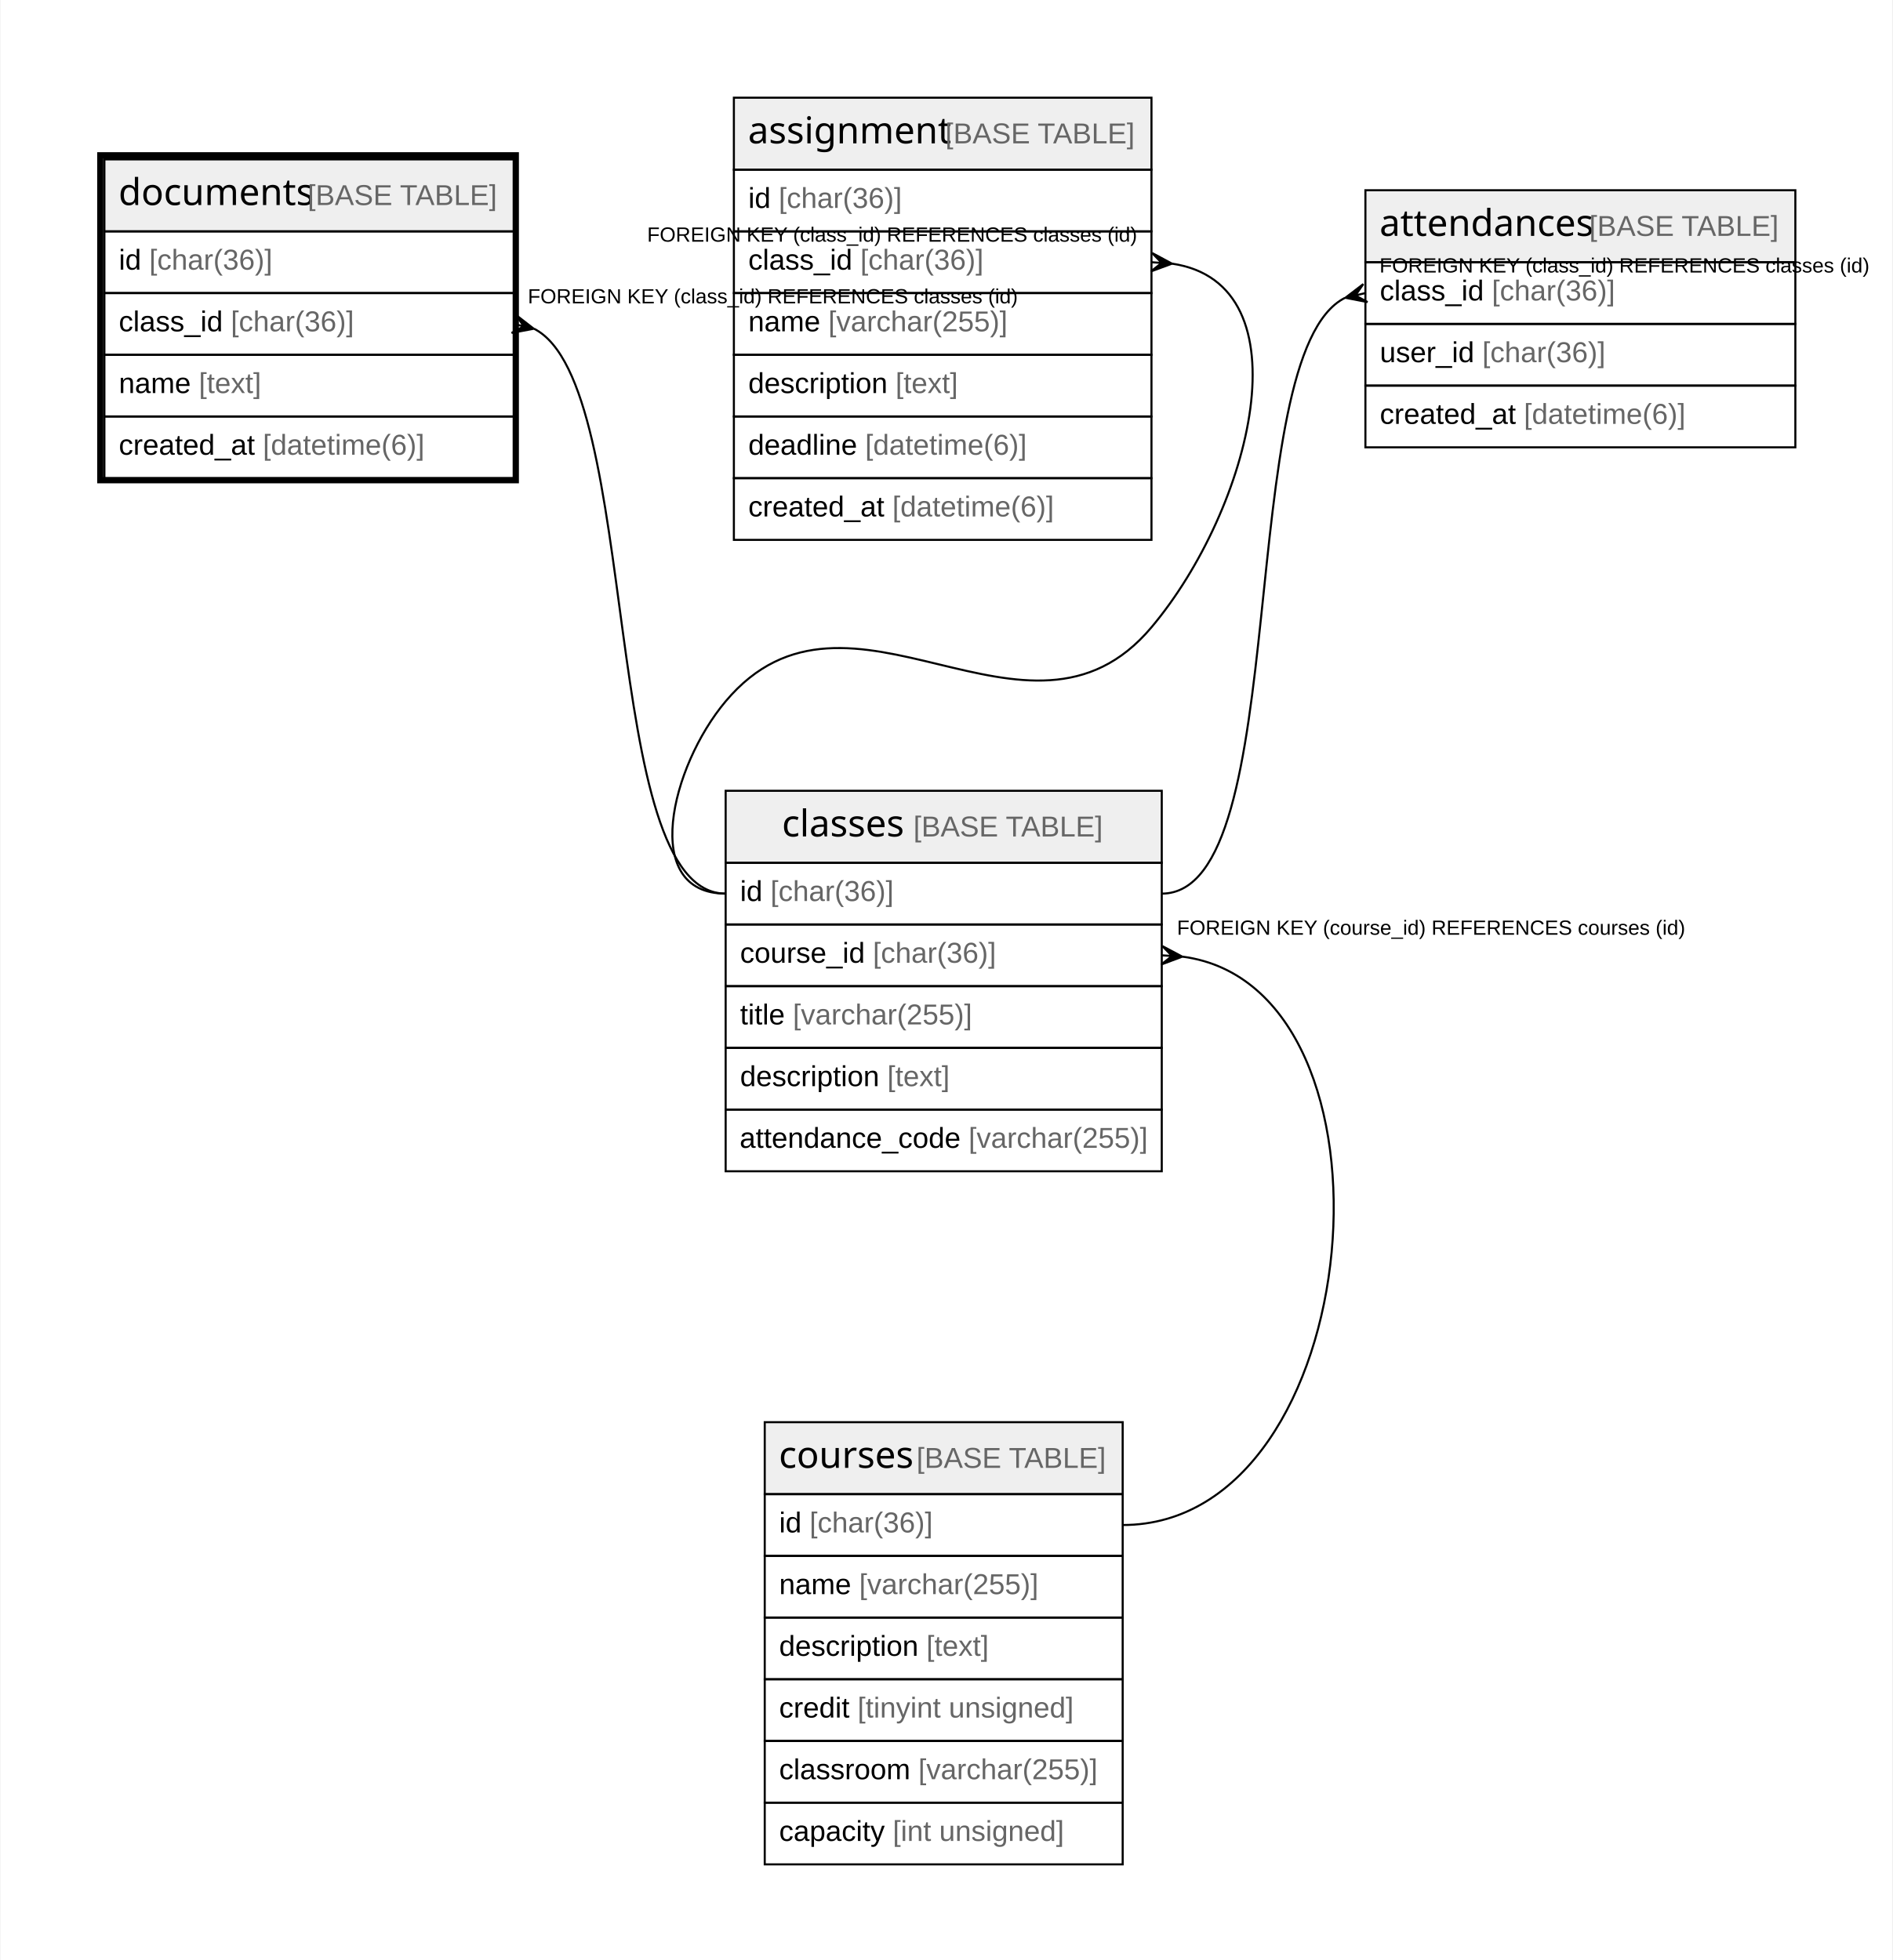
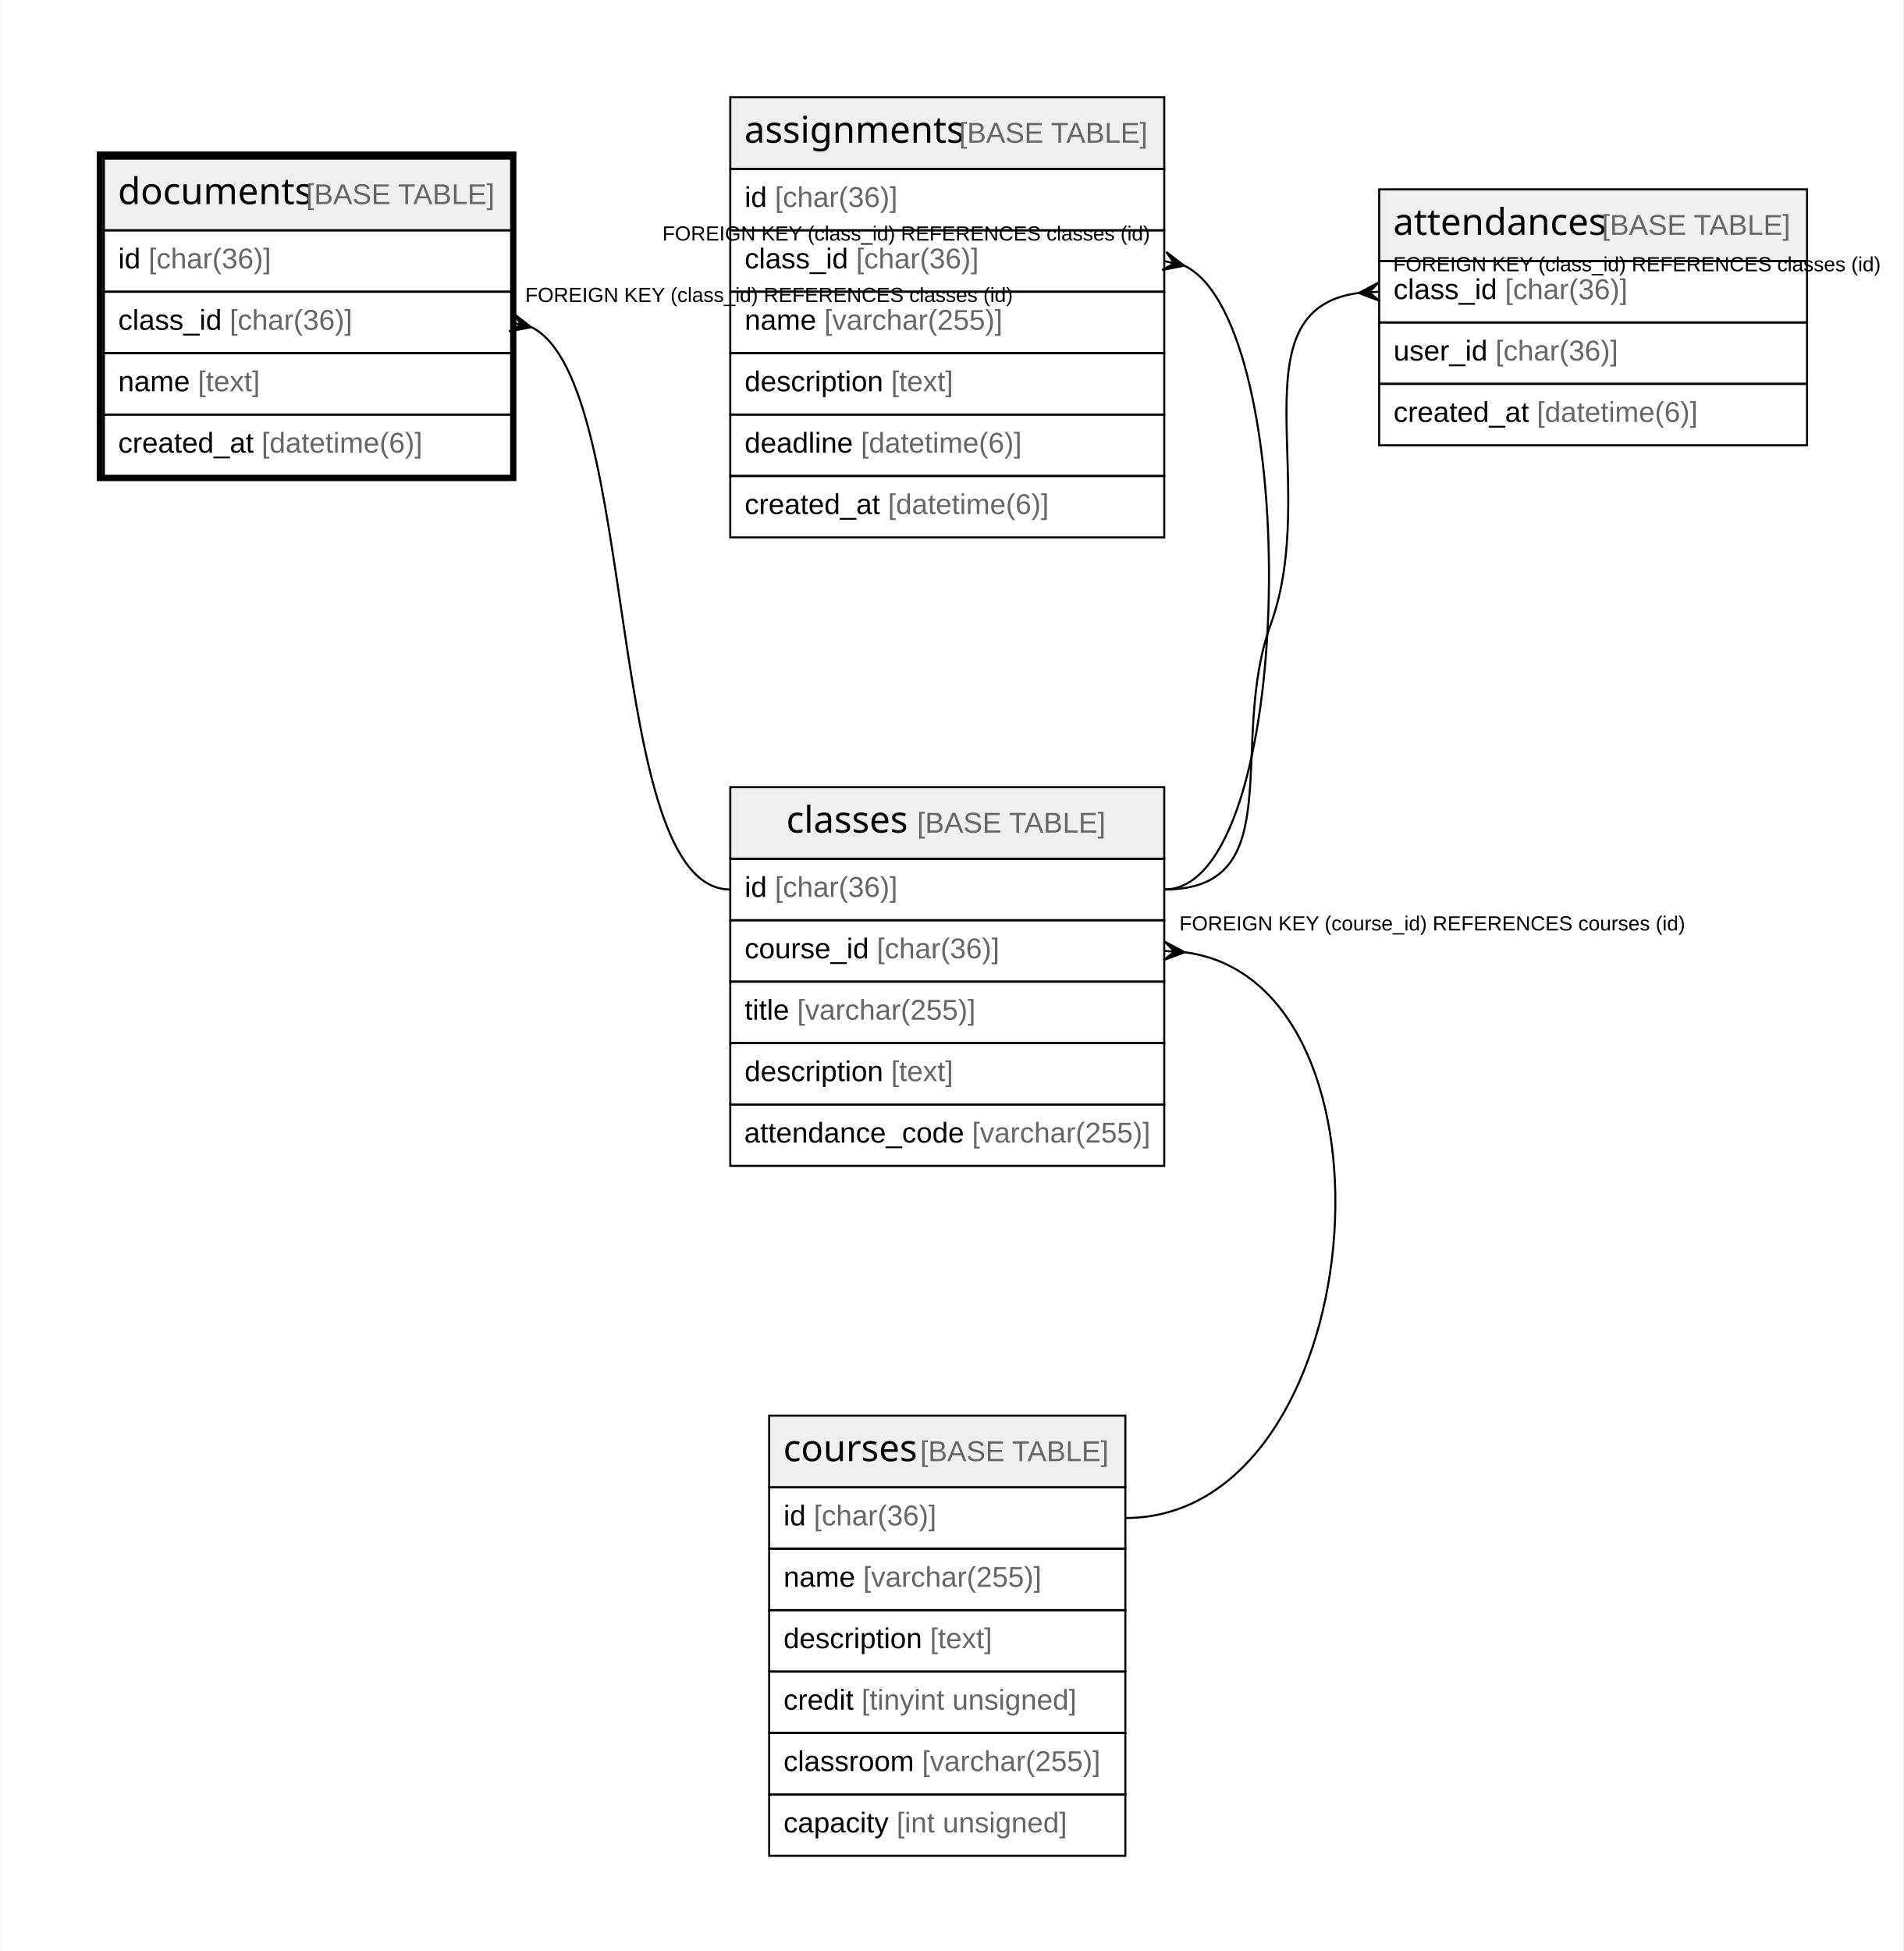
- <svg xmlns="http://www.w3.org/2000/svg" width="920pt" height="953pt" viewBox="0.00 0.00 919.50 953.00">
+ <svg xmlns="http://www.w3.org/2000/svg" width="930pt" height="953pt" viewBox="0.00 0.00 929.50 953.00">
  <g id="graph0" class="graph" transform="scale(1 1) rotate(0) translate(4 949)">
-     <polygon fill="#ffffff" stroke="transparent" points="-4,4 -4,-949 915.5,-949 915.5,4 -4,4" />
+     <polygon fill="#ffffff" stroke="transparent" points="-4,4 -4,-949 925.5,-949 925.5,4 -4,4" />
    <g id="node1" class="node">
      <polygon fill="#efefef" stroke="transparent" points="46.5,-836.5 46.5,-871.5 245.5,-871.5 245.5,-836.5 46.5,-836.5" />
      <polygon fill="none" stroke="#000000" points="46.5,-836.5 46.5,-871.5 245.5,-871.5 245.5,-836.5 46.5,-836.5" />
      <text text-anchor="start" x="53.36" y="-849.3" font-family="Arial Bold" font-size="18.00" fill="#000000">documents</text>
      <text text-anchor="start" x="141.386" y="-849.3" font-family="Arial" font-size="14.00" fill="#000000"> </text>
      <text text-anchor="start" x="145.276" y="-849.3" font-family="Arial" font-size="14.00" fill="#666666">[BASE TABLE]</text>
      <polygon fill="none" stroke="#000000" points="46.5,-806.5 46.5,-836.5 245.5,-836.5 245.5,-806.5 46.5,-806.5" />
      <text text-anchor="start" x="53.5" y="-817.9" font-family="Arial" font-size="14.00" fill="#000000">id </text>
      <text text-anchor="start" x="68.28" y="-817.9" font-family="Arial" font-size="14.00" fill="#666666">[char(36)]</text>
      <polygon fill="none" stroke="#000000" points="46.5,-776.5 46.5,-806.5 245.5,-806.5 245.5,-776.5 46.5,-776.5" />
      <text text-anchor="start" x="53.5" y="-787.9" font-family="Arial" font-size="14.00" fill="#000000">class_id </text>
      <text text-anchor="start" x="107.952" y="-787.9" font-family="Arial" font-size="14.00" fill="#666666">[char(36)]</text>
      <polygon fill="none" stroke="#000000" points="46.5,-746.5 46.5,-776.5 245.5,-776.5 245.5,-746.5 46.5,-746.5" />
      <text text-anchor="start" x="53.5" y="-757.9" font-family="Arial" font-size="14.00" fill="#000000">name </text>
      <text text-anchor="start" x="92.399" y="-757.9" font-family="Arial" font-size="14.00" fill="#666666">[text]</text>
      <polygon fill="none" stroke="#000000" points="46.5,-716.5 46.5,-746.5 245.5,-746.5 245.5,-716.5 46.5,-716.5" />
      <text text-anchor="start" x="53.5" y="-727.9" font-family="Arial" font-size="14.00" fill="#000000">created_at </text>
      <text text-anchor="start" x="123.528" y="-727.9" font-family="Arial" font-size="14.00" fill="#666666">[datetime(6)]</text>
      <polygon fill="none" stroke="#000000" stroke-width="3" points="44.5,-715.5 44.5,-873.5 246.5,-873.5 246.5,-715.5 44.5,-715.5" />
    </g>
    <g id="node2" class="node">
-       <polygon fill="#efefef" stroke="transparent" points="348.5,-529.5 348.5,-564.5 560.5,-564.5 560.5,-529.5 348.5,-529.5" />
-       <polygon fill="none" stroke="#000000" points="348.5,-529.5 348.5,-564.5 560.5,-564.5 560.5,-529.5 348.5,-529.5" />
-       <text text-anchor="start" x="375.87" y="-542.3" font-family="Arial Bold" font-size="18.00" fill="#000000">classes</text>
-       <text text-anchor="start" x="435.876" y="-542.3" font-family="Arial" font-size="14.00" fill="#000000"> </text>
-       <text text-anchor="start" x="439.767" y="-542.3" font-family="Arial" font-size="14.00" fill="#666666">[BASE TABLE]</text>
-       <polygon fill="none" stroke="#000000" points="348.5,-499.5 348.5,-529.5 560.5,-529.5 560.5,-499.5 348.5,-499.5" />
-       <text text-anchor="start" x="355.5" y="-510.9" font-family="Arial" font-size="14.00" fill="#000000">id </text>
-       <text text-anchor="start" x="370.28" y="-510.9" font-family="Arial" font-size="14.00" fill="#666666">[char(36)]</text>
-       <polygon fill="none" stroke="#000000" points="348.5,-469.5 348.5,-499.5 560.5,-499.5 560.5,-469.5 348.5,-469.5" />
-       <text text-anchor="start" x="355.5" y="-480.9" font-family="Arial" font-size="14.00" fill="#000000">course_id </text>
-       <text text-anchor="start" x="420.071" y="-480.9" font-family="Arial" font-size="14.00" fill="#666666">[char(36)]</text>
-       <polygon fill="none" stroke="#000000" points="348.5,-439.5 348.5,-469.5 560.5,-469.5 560.5,-439.5 348.5,-439.5" />
-       <text text-anchor="start" x="355.5" y="-450.9" font-family="Arial" font-size="14.00" fill="#000000">title </text>
-       <text text-anchor="start" x="381.168" y="-450.9" font-family="Arial" font-size="14.00" fill="#666666">[varchar(255)]</text>
-       <polygon fill="none" stroke="#000000" points="348.5,-409.5 348.5,-439.5 560.5,-439.5 560.5,-409.5 348.5,-409.5" />
-       <text text-anchor="start" x="355.5" y="-420.9" font-family="Arial" font-size="14.00" fill="#000000">description </text>
-       <text text-anchor="start" x="427.068" y="-420.9" font-family="Arial" font-size="14.00" fill="#666666">[text]</text>
-       <polygon fill="none" stroke="#000000" points="348.5,-379.5 348.5,-409.5 560.5,-409.5 560.5,-379.5 348.5,-379.5" />
-       <text text-anchor="start" x="355.3" y="-390.9" font-family="Arial" font-size="14.00" fill="#000000">attendance_code </text>
-       <text text-anchor="start" x="466.581" y="-390.9" font-family="Arial" font-size="14.00" fill="#666666">[varchar(255)]</text>
+       <polygon fill="#efefef" stroke="transparent" points="352.5,-529.5 352.5,-564.5 564.5,-564.5 564.5,-529.5 352.5,-529.5" />
+       <polygon fill="none" stroke="#000000" points="352.5,-529.5 352.5,-564.5 564.5,-564.5 564.5,-529.5 352.5,-529.5" />
+       <text text-anchor="start" x="379.87" y="-542.3" font-family="Arial Bold" font-size="18.00" fill="#000000">classes</text>
+       <text text-anchor="start" x="439.876" y="-542.3" font-family="Arial" font-size="14.00" fill="#000000"> </text>
+       <text text-anchor="start" x="443.767" y="-542.3" font-family="Arial" font-size="14.00" fill="#666666">[BASE TABLE]</text>
+       <polygon fill="none" stroke="#000000" points="352.5,-499.5 352.5,-529.5 564.5,-529.5 564.5,-499.5 352.5,-499.5" />
+       <text text-anchor="start" x="359.5" y="-510.9" font-family="Arial" font-size="14.00" fill="#000000">id </text>
+       <text text-anchor="start" x="374.28" y="-510.9" font-family="Arial" font-size="14.00" fill="#666666">[char(36)]</text>
+       <polygon fill="none" stroke="#000000" points="352.5,-469.5 352.5,-499.5 564.5,-499.5 564.5,-469.5 352.5,-469.5" />
+       <text text-anchor="start" x="359.5" y="-480.9" font-family="Arial" font-size="14.00" fill="#000000">course_id </text>
+       <text text-anchor="start" x="424.071" y="-480.9" font-family="Arial" font-size="14.00" fill="#666666">[char(36)]</text>
+       <polygon fill="none" stroke="#000000" points="352.5,-439.5 352.5,-469.5 564.5,-469.5 564.5,-439.5 352.5,-439.5" />
+       <text text-anchor="start" x="359.5" y="-450.9" font-family="Arial" font-size="14.00" fill="#000000">title </text>
+       <text text-anchor="start" x="385.168" y="-450.9" font-family="Arial" font-size="14.00" fill="#666666">[varchar(255)]</text>
+       <polygon fill="none" stroke="#000000" points="352.5,-409.5 352.5,-439.5 564.5,-439.5 564.5,-409.5 352.5,-409.5" />
+       <text text-anchor="start" x="359.5" y="-420.9" font-family="Arial" font-size="14.00" fill="#000000">description </text>
+       <text text-anchor="start" x="431.068" y="-420.9" font-family="Arial" font-size="14.00" fill="#666666">[text]</text>
+       <polygon fill="none" stroke="#000000" points="352.5,-379.5 352.5,-409.5 564.5,-409.5 564.5,-379.5 352.5,-379.5" />
+       <text text-anchor="start" x="359.3" y="-390.9" font-family="Arial" font-size="14.00" fill="#000000">attendance_code </text>
+       <text text-anchor="start" x="470.581" y="-390.9" font-family="Arial" font-size="14.00" fill="#666666">[varchar(255)]</text>
    </g>
    <g id="edge1" class="edge">
-       <path fill="none" stroke="#000000" d="M255.462,-789.105C308.354,-762.032 286.418,-514.5 348.5,-514.5" />
-       <polygon fill="#000000" stroke="#000000" points="255.223,-789.163 244.448,-787.125 250.362,-790.331 245.5,-791.5 245.5,-791.5 245.5,-791.5 250.362,-790.331 246.552,-795.875 255.223,-789.163 255.223,-789.163" />
+       <path fill="none" stroke="#000000" d="M255.54,-789.105C309.029,-762.032 290.12,-514.5 352.5,-514.5" />
+       <polygon fill="#000000" stroke="#000000" points="255.227,-789.18 244.456,-787.123 250.364,-790.34 245.5,-791.5 245.5,-791.5 245.5,-791.5 250.364,-790.34 246.544,-795.877 255.227,-789.18 255.227,-789.18" />
      <text text-anchor="start" x="252.334" y="-801.5" font-family="Arial" font-size="10.00" fill="#000000">FOREIGN KEY (class_id) REFERENCES classes (id)</text>
    </g>
    <g id="node5" class="node">
-       <polygon fill="#efefef" stroke="transparent" points="367.5,-222.5 367.5,-257.5 541.5,-257.5 541.5,-222.5 367.5,-222.5" />
-       <polygon fill="none" stroke="#000000" points="367.5,-222.5 367.5,-257.5 541.5,-257.5 541.5,-222.5 367.5,-222.5" />
-       <text text-anchor="start" x="374.368" y="-235.3" font-family="Arial Bold" font-size="18.00" fill="#000000">courses</text>
-       <text text-anchor="start" x="437.378" y="-235.3" font-family="Arial" font-size="14.00" fill="#000000"> </text>
-       <text text-anchor="start" x="441.269" y="-235.3" font-family="Arial" font-size="14.00" fill="#666666">[BASE TABLE]</text>
-       <polygon fill="none" stroke="#000000" points="367.5,-192.5 367.5,-222.5 541.5,-222.5 541.5,-192.5 367.5,-192.5" />
-       <text text-anchor="start" x="374.5" y="-203.9" font-family="Arial" font-size="14.00" fill="#000000">id </text>
-       <text text-anchor="start" x="389.28" y="-203.9" font-family="Arial" font-size="14.00" fill="#666666">[char(36)]</text>
-       <polygon fill="none" stroke="#000000" points="367.5,-162.5 367.5,-192.5 541.5,-192.5 541.5,-162.5 367.5,-162.5" />
-       <text text-anchor="start" x="374.5" y="-173.9" font-family="Arial" font-size="14.00" fill="#000000">name </text>
-       <text text-anchor="start" x="413.399" y="-173.9" font-family="Arial" font-size="14.00" fill="#666666">[varchar(255)]</text>
-       <polygon fill="none" stroke="#000000" points="367.5,-132.5 367.5,-162.5 541.5,-162.5 541.5,-132.5 367.5,-132.5" />
-       <text text-anchor="start" x="374.5" y="-143.9" font-family="Arial" font-size="14.00" fill="#000000">description </text>
-       <text text-anchor="start" x="446.068" y="-143.9" font-family="Arial" font-size="14.00" fill="#666666">[text]</text>
-       <polygon fill="none" stroke="#000000" points="367.5,-102.5 367.5,-132.5 541.5,-132.5 541.5,-102.5 367.5,-102.5" />
-       <text text-anchor="start" x="374.5" y="-113.9" font-family="Arial" font-size="14.00" fill="#000000">credit </text>
-       <text text-anchor="start" x="412.614" y="-113.9" font-family="Arial" font-size="14.00" fill="#666666">[tinyint unsigned]</text>
-       <polygon fill="none" stroke="#000000" points="367.5,-72.5 367.5,-102.5 541.5,-102.5 541.5,-72.5 367.5,-72.5" />
-       <text text-anchor="start" x="374.5" y="-83.9" font-family="Arial" font-size="14.00" fill="#000000">classroom </text>
-       <text text-anchor="start" x="442.166" y="-83.9" font-family="Arial" font-size="14.00" fill="#666666">[varchar(255)]</text>
-       <polygon fill="none" stroke="#000000" points="367.5,-42.5 367.5,-72.5 541.5,-72.5 541.5,-42.5 367.5,-42.5" />
-       <text text-anchor="start" x="374.5" y="-53.9" font-family="Arial" font-size="14.00" fill="#000000">capacity </text>
-       <text text-anchor="start" x="429.736" y="-53.9" font-family="Arial" font-size="14.00" fill="#666666">[int unsigned]</text>
+       <polygon fill="#efefef" stroke="transparent" points="371.5,-222.5 371.5,-257.5 545.5,-257.5 545.5,-222.5 371.5,-222.5" />
+       <polygon fill="none" stroke="#000000" points="371.5,-222.5 371.5,-257.5 545.5,-257.5 545.5,-222.5 371.5,-222.5" />
+       <text text-anchor="start" x="378.368" y="-235.3" font-family="Arial Bold" font-size="18.00" fill="#000000">courses</text>
+       <text text-anchor="start" x="441.378" y="-235.3" font-family="Arial" font-size="14.00" fill="#000000"> </text>
+       <text text-anchor="start" x="445.269" y="-235.3" font-family="Arial" font-size="14.00" fill="#666666">[BASE TABLE]</text>
+       <polygon fill="none" stroke="#000000" points="371.5,-192.5 371.5,-222.5 545.5,-222.5 545.5,-192.5 371.5,-192.5" />
+       <text text-anchor="start" x="378.5" y="-203.9" font-family="Arial" font-size="14.00" fill="#000000">id </text>
+       <text text-anchor="start" x="393.28" y="-203.9" font-family="Arial" font-size="14.00" fill="#666666">[char(36)]</text>
+       <polygon fill="none" stroke="#000000" points="371.5,-162.5 371.5,-192.5 545.5,-192.5 545.5,-162.5 371.5,-162.5" />
+       <text text-anchor="start" x="378.5" y="-173.9" font-family="Arial" font-size="14.00" fill="#000000">name </text>
+       <text text-anchor="start" x="417.399" y="-173.9" font-family="Arial" font-size="14.00" fill="#666666">[varchar(255)]</text>
+       <polygon fill="none" stroke="#000000" points="371.5,-132.5 371.5,-162.5 545.5,-162.5 545.5,-132.5 371.5,-132.5" />
+       <text text-anchor="start" x="378.5" y="-143.9" font-family="Arial" font-size="14.00" fill="#000000">description </text>
+       <text text-anchor="start" x="450.068" y="-143.9" font-family="Arial" font-size="14.00" fill="#666666">[text]</text>
+       <polygon fill="none" stroke="#000000" points="371.5,-102.5 371.5,-132.5 545.5,-132.5 545.5,-102.5 371.5,-102.5" />
+       <text text-anchor="start" x="378.5" y="-113.9" font-family="Arial" font-size="14.00" fill="#000000">credit </text>
+       <text text-anchor="start" x="416.614" y="-113.9" font-family="Arial" font-size="14.00" fill="#666666">[tinyint unsigned]</text>
+       <polygon fill="none" stroke="#000000" points="371.5,-72.5 371.5,-102.5 545.5,-102.5 545.5,-72.5 371.5,-72.5" />
+       <text text-anchor="start" x="378.5" y="-83.9" font-family="Arial" font-size="14.00" fill="#000000">classroom </text>
+       <text text-anchor="start" x="446.166" y="-83.9" font-family="Arial" font-size="14.00" fill="#666666">[varchar(255)]</text>
+       <polygon fill="none" stroke="#000000" points="371.5,-42.5 371.5,-72.5 545.5,-72.5 545.5,-42.5 371.5,-42.5" />
+       <text text-anchor="start" x="378.5" y="-53.9" font-family="Arial" font-size="14.00" fill="#000000">capacity </text>
+       <text text-anchor="start" x="433.736" y="-53.9" font-family="Arial" font-size="14.00" fill="#666666">[int unsigned]</text>
    </g>
    <g id="edge4" class="edge">
-       <path fill="none" stroke="#000000" d="M570.642,-483.846C682.74,-469.033 661.406,-207.5 541.5,-207.5" />
-       <polygon fill="#000000" stroke="#000000" points="570.479,-483.856 560.21,-480.009 565.49,-484.178 560.5,-484.5 560.5,-484.5 560.5,-484.5 565.49,-484.178 560.79,-488.991 570.479,-483.856 570.479,-483.856" />
-       <text text-anchor="start" x="567.886" y="-494.5" font-family="Arial" font-size="10.00" fill="#000000">FOREIGN KEY (course_id) REFERENCES courses (id)</text>
+       <path fill="none" stroke="#000000" d="M574.642,-483.846C686.74,-469.033 665.406,-207.5 545.5,-207.5" />
+       <polygon fill="#000000" stroke="#000000" points="574.479,-483.856 564.21,-480.009 569.49,-484.178 564.5,-484.5 564.5,-484.5 564.5,-484.5 569.49,-484.178 564.79,-488.991 574.479,-483.856 574.479,-483.856" />
+       <text text-anchor="start" x="571.886" y="-494.5" font-family="Arial" font-size="10.00" fill="#000000">FOREIGN KEY (course_id) REFERENCES courses (id)</text>
    </g>
    <g id="node3" class="node">
-       <polygon fill="#efefef" stroke="transparent" points="352.5,-866.5 352.5,-901.5 555.5,-901.5 555.5,-866.5 352.5,-866.5" />
-       <polygon fill="none" stroke="#000000" points="352.5,-866.5 352.5,-901.5 555.5,-901.5 555.5,-866.5 352.5,-866.5" />
-       <text text-anchor="start" x="359.363" y="-879.3" font-family="Arial Bold" font-size="18.00" fill="#000000">assignment</text>
-       <text text-anchor="start" x="451.383" y="-879.3" font-family="Arial" font-size="14.00" fill="#000000"> </text>
-       <text text-anchor="start" x="455.274" y="-879.3" font-family="Arial" font-size="14.00" fill="#666666">[BASE TABLE]</text>
-       <polygon fill="none" stroke="#000000" points="352.5,-836.5 352.5,-866.5 555.5,-866.5 555.5,-836.5 352.5,-836.5" />
+       <polygon fill="#efefef" stroke="transparent" points="352.5,-866.5 352.5,-901.5 564.5,-901.5 564.5,-866.5 352.5,-866.5" />
+       <polygon fill="none" stroke="#000000" points="352.5,-866.5 352.5,-901.5 564.5,-901.5 564.5,-866.5 352.5,-866.5" />
+       <text text-anchor="start" x="359.363" y="-879.3" font-family="Arial Bold" font-size="18.00" fill="#000000">assignments</text>
+       <text text-anchor="start" x="460.383" y="-879.3" font-family="Arial" font-size="14.00" fill="#000000"> </text>
+       <text text-anchor="start" x="464.274" y="-879.3" font-family="Arial" font-size="14.00" fill="#666666">[BASE TABLE]</text>
+       <polygon fill="none" stroke="#000000" points="352.5,-836.5 352.5,-866.5 564.5,-866.5 564.5,-836.5 352.5,-836.5" />
      <text text-anchor="start" x="359.5" y="-847.9" font-family="Arial" font-size="14.00" fill="#000000">id </text>
      <text text-anchor="start" x="374.28" y="-847.9" font-family="Arial" font-size="14.00" fill="#666666">[char(36)]</text>
-       <polygon fill="none" stroke="#000000" points="352.5,-806.5 352.5,-836.5 555.5,-836.5 555.5,-806.5 352.5,-806.5" />
+       <polygon fill="none" stroke="#000000" points="352.5,-806.5 352.5,-836.5 564.5,-836.5 564.5,-806.5 352.5,-806.5" />
      <text text-anchor="start" x="359.5" y="-817.9" font-family="Arial" font-size="14.00" fill="#000000">class_id </text>
      <text text-anchor="start" x="413.952" y="-817.9" font-family="Arial" font-size="14.00" fill="#666666">[char(36)]</text>
-       <polygon fill="none" stroke="#000000" points="352.5,-776.5 352.5,-806.5 555.5,-806.5 555.5,-776.5 352.5,-776.5" />
+       <polygon fill="none" stroke="#000000" points="352.5,-776.5 352.5,-806.5 564.5,-806.5 564.5,-776.5 352.5,-776.5" />
      <text text-anchor="start" x="359.5" y="-787.9" font-family="Arial" font-size="14.00" fill="#000000">name </text>
      <text text-anchor="start" x="398.399" y="-787.9" font-family="Arial" font-size="14.00" fill="#666666">[varchar(255)]</text>
-       <polygon fill="none" stroke="#000000" points="352.5,-746.5 352.5,-776.5 555.5,-776.5 555.5,-746.5 352.5,-746.5" />
+       <polygon fill="none" stroke="#000000" points="352.5,-746.5 352.5,-776.5 564.5,-776.5 564.5,-746.5 352.5,-746.5" />
      <text text-anchor="start" x="359.5" y="-757.9" font-family="Arial" font-size="14.00" fill="#000000">description </text>
      <text text-anchor="start" x="431.068" y="-757.9" font-family="Arial" font-size="14.00" fill="#666666">[text]</text>
-       <polygon fill="none" stroke="#000000" points="352.5,-716.5 352.5,-746.5 555.5,-746.5 555.5,-716.5 352.5,-716.5" />
+       <polygon fill="none" stroke="#000000" points="352.5,-716.5 352.5,-746.5 564.5,-746.5 564.5,-716.5 352.5,-716.5" />
      <text text-anchor="start" x="359.5" y="-727.9" font-family="Arial" font-size="14.00" fill="#000000">deadline </text>
      <text text-anchor="start" x="416.299" y="-727.9" font-family="Arial" font-size="14.00" fill="#666666">[datetime(6)]</text>
-       <polygon fill="none" stroke="#000000" points="352.5,-686.5 352.5,-716.5 555.5,-716.5 555.5,-686.5 352.5,-686.5" />
+       <polygon fill="none" stroke="#000000" points="352.5,-686.5 352.5,-716.5 564.5,-716.5 564.5,-686.5 352.5,-686.5" />
      <text text-anchor="start" x="359.5" y="-697.9" font-family="Arial" font-size="14.00" fill="#000000">created_at </text>
      <text text-anchor="start" x="429.528" y="-697.9" font-family="Arial" font-size="14.00" fill="#666666">[datetime(6)]</text>
    </g>
    <g id="edge2" class="edge">
-       <path fill="none" stroke="#000000" d="M565.491,-820.807C631.818,-811.091 603.998,-701.661 555.5,-644 495.392,-572.536 408.608,-679.464 348.5,-608 321.751,-576.198 306.944,-514.5 348.5,-514.5" />
-       <polygon fill="#000000" stroke="#000000" points="565.476,-820.808 555.188,-817.011 560.488,-821.154 555.5,-821.5 555.5,-821.5 555.5,-821.5 560.488,-821.154 555.812,-825.989 565.476,-820.808 565.476,-820.808" />
-       <text text-anchor="start" x="310.334" y="-831.5" font-family="Arial" font-size="10.00" fill="#000000">FOREIGN KEY (class_id) REFERENCES classes (id)</text>
+       <path fill="none" stroke="#000000" d="M574.365,-819.205C632.546,-791.112 629.258,-514.5 564.5,-514.5" />
+       <polygon fill="#000000" stroke="#000000" points="574.24,-819.235 563.481,-817.117 569.37,-820.367 564.5,-821.5 564.5,-821.5 564.5,-821.5 569.37,-820.367 565.519,-825.883 574.24,-819.235 574.24,-819.235" />
+       <text text-anchor="start" x="319.334" y="-831.5" font-family="Arial" font-size="10.00" fill="#000000">FOREIGN KEY (class_id) REFERENCES classes (id)</text>
    </g>
    <g id="node4" class="node">
-       <polygon fill="#efefef" stroke="transparent" points="659.5,-821.5 659.5,-856.5 868.5,-856.5 868.5,-821.5 659.5,-821.5" />
-       <polygon fill="none" stroke="#000000" points="659.5,-821.5 659.5,-856.5 868.5,-856.5 868.5,-821.5 659.5,-821.5" />
-       <text text-anchor="start" x="666.349" y="-834.3" font-family="Arial Bold" font-size="18.00" fill="#000000">attendances</text>
-       <text text-anchor="start" x="764.397" y="-834.3" font-family="Arial" font-size="14.00" fill="#000000"> </text>
-       <text text-anchor="start" x="768.288" y="-834.3" font-family="Arial" font-size="14.00" fill="#666666">[BASE TABLE]</text>
-       <polygon fill="none" stroke="#000000" points="659.5,-791.5 659.5,-821.5 868.5,-821.5 868.5,-791.5 659.5,-791.5" />
-       <text text-anchor="start" x="666.5" y="-802.9" font-family="Arial" font-size="14.00" fill="#000000">class_id </text>
-       <text text-anchor="start" x="720.952" y="-802.9" font-family="Arial" font-size="14.00" fill="#666666">[char(36)]</text>
-       <polygon fill="none" stroke="#000000" points="659.5,-761.5 659.5,-791.5 868.5,-791.5 868.5,-761.5 659.5,-761.5" />
-       <text text-anchor="start" x="666.5" y="-772.9" font-family="Arial" font-size="14.00" fill="#000000">user_id </text>
-       <text text-anchor="start" x="716.288" y="-772.9" font-family="Arial" font-size="14.00" fill="#666666">[char(36)]</text>
-       <polygon fill="none" stroke="#000000" points="659.5,-731.5 659.5,-761.5 868.5,-761.5 868.5,-731.5 659.5,-731.5" />
-       <text text-anchor="start" x="666.5" y="-742.9" font-family="Arial" font-size="14.00" fill="#000000">created_at </text>
-       <text text-anchor="start" x="736.528" y="-742.9" font-family="Arial" font-size="14.00" fill="#666666">[datetime(6)]</text>
+       <polygon fill="#efefef" stroke="transparent" points="669.5,-821.5 669.5,-856.5 878.5,-856.5 878.5,-821.5 669.5,-821.5" />
+       <polygon fill="none" stroke="#000000" points="669.5,-821.5 669.5,-856.5 878.5,-856.5 878.5,-821.5 669.5,-821.5" />
+       <text text-anchor="start" x="676.349" y="-834.3" font-family="Arial Bold" font-size="18.00" fill="#000000">attendances</text>
+       <text text-anchor="start" x="774.397" y="-834.3" font-family="Arial" font-size="14.00" fill="#000000"> </text>
+       <text text-anchor="start" x="778.288" y="-834.3" font-family="Arial" font-size="14.00" fill="#666666">[BASE TABLE]</text>
+       <polygon fill="none" stroke="#000000" points="669.5,-791.5 669.5,-821.5 878.5,-821.5 878.5,-791.5 669.5,-791.5" />
+       <text text-anchor="start" x="676.5" y="-802.9" font-family="Arial" font-size="14.00" fill="#000000">class_id </text>
+       <text text-anchor="start" x="730.952" y="-802.9" font-family="Arial" font-size="14.00" fill="#666666">[char(36)]</text>
+       <polygon fill="none" stroke="#000000" points="669.5,-761.5 669.5,-791.5 878.5,-791.5 878.5,-761.5 669.5,-761.5" />
+       <text text-anchor="start" x="676.5" y="-772.9" font-family="Arial" font-size="14.00" fill="#000000">user_id </text>
+       <text text-anchor="start" x="726.288" y="-772.9" font-family="Arial" font-size="14.00" fill="#666666">[char(36)]</text>
+       <polygon fill="none" stroke="#000000" points="669.5,-731.5 669.5,-761.5 878.5,-761.5 878.5,-731.5 669.5,-731.5" />
+       <text text-anchor="start" x="676.5" y="-742.9" font-family="Arial" font-size="14.00" fill="#000000">created_at </text>
+       <text text-anchor="start" x="746.528" y="-742.9" font-family="Arial" font-size="14.00" fill="#666666">[datetime(6)]</text>
    </g>
    <g id="edge3" class="edge">
-       <path fill="none" stroke="#000000" d="M649.518,-804.15C594.698,-776.515 625.404,-514.5 560.5,-514.5" />
-       <polygon fill="#000000" stroke="#000000" points="649.766,-804.208 658.469,-810.88 654.633,-805.354 659.5,-806.5 659.5,-806.5 659.5,-806.5 654.633,-805.354 660.531,-802.12 649.766,-804.208 649.766,-804.208" />
-       <text text-anchor="start" x="666.335" y="-816.5" font-family="Arial" font-size="10.00" fill="#000000">FOREIGN KEY (class_id) REFERENCES classes (id)</text>
+       <path fill="none" stroke="#000000" d="M659.242,-805.861C598.132,-797.65 641.179,-711.912 616.5,-644 595.317,-585.707 626.522,-514.5 564.5,-514.5" />
+       <polygon fill="#000000" stroke="#000000" points="659.519,-805.879 669.22,-810.991 664.51,-806.189 669.5,-806.5 669.5,-806.5 669.5,-806.5 664.51,-806.189 669.78,-802.009 659.519,-805.879 659.519,-805.879" />
+       <text text-anchor="start" x="676.335" y="-816.5" font-family="Arial" font-size="10.00" fill="#000000">FOREIGN KEY (class_id) REFERENCES classes (id)</text>
    </g>
  </g>
</svg>
